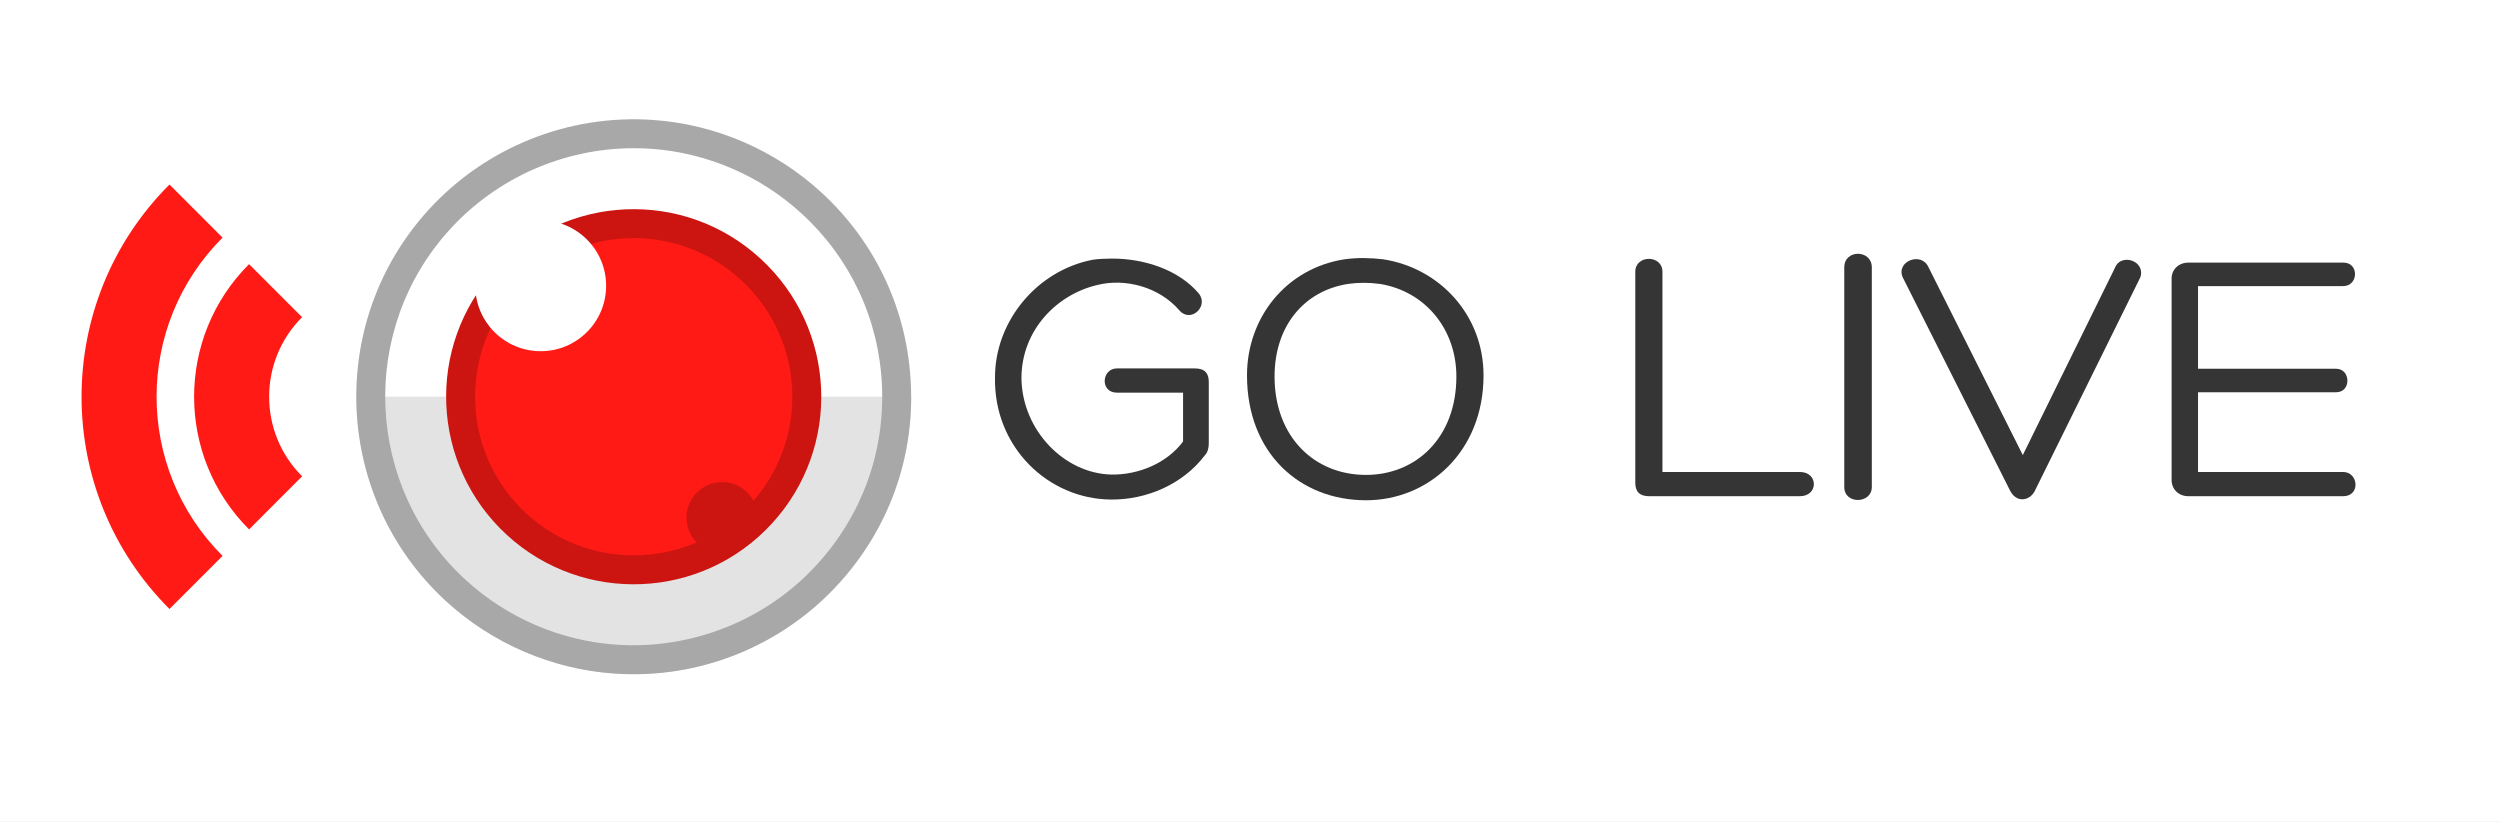
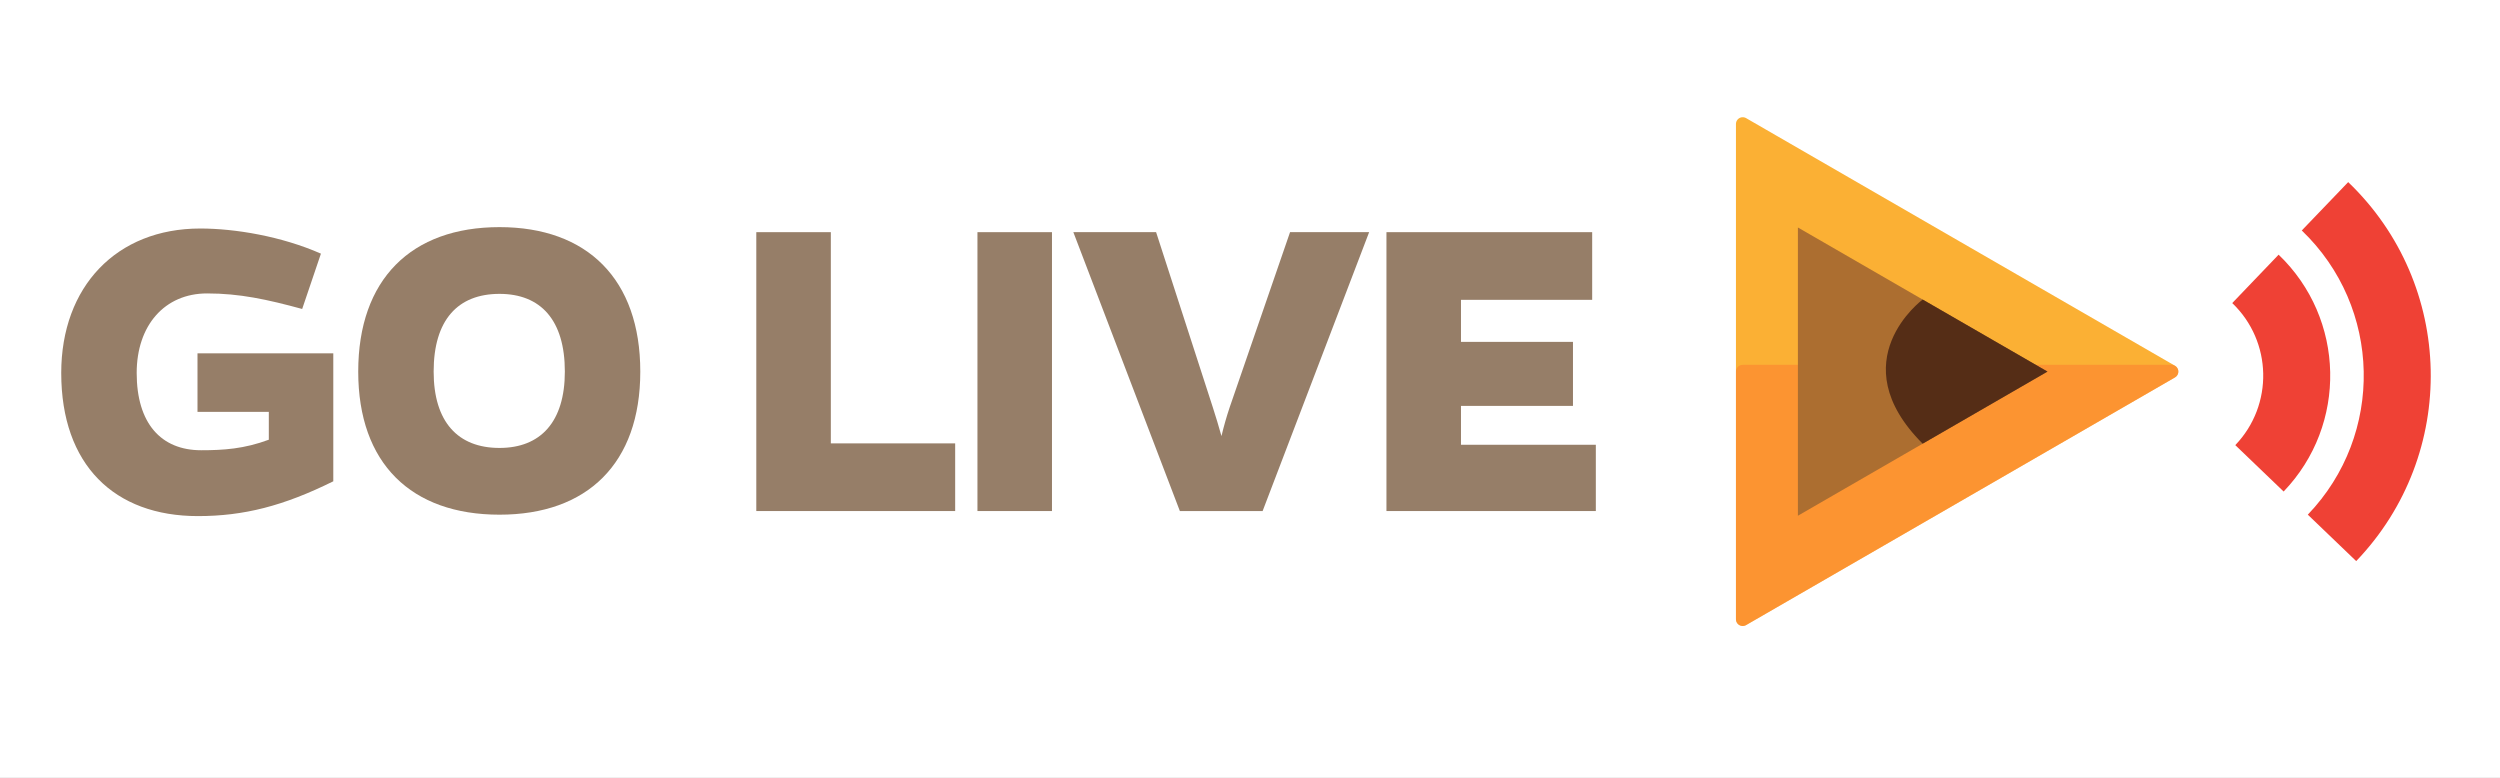
- <svg xmlns="http://www.w3.org/2000/svg" version="1.1" x="0px" y="0px" width="140px" height="46px" viewBox="0 0 140 46" enable-background="new 0 0 140 46" xml:space="preserve">
-   <g id="up">
-     <rect fill="#FFFFFF" width="140" height="46" />
-     <g>
-       <path fill="#FFFFFF" d="M35.498,36.947c-0.347,0-0.698-0.014-1.048-0.036c-3.309-0.229-6.477-1.599-8.923-3.841    c-5.983-5.49-6.387-14.824-0.899-20.807c3.019-3.291,7.397-5.053,11.89-4.738c3.312,0.23,6.479,1.596,8.926,3.844    c2.896,2.654,4.59,6.284,4.758,10.215c0.172,3.932-1.203,7.695-3.869,10.596C43.555,35.208,39.605,36.947,35.498,36.947z" />
-       <path opacity="0.75" fill="#D9D9D9" enable-background="new    " d="M51.031,22.212c0,8.577-6.955,15.529-15.532,15.529    s-15.53-6.952-15.53-15.529H51.031z" />
-       <path fill="#FF1A15" stroke="#CC1511" stroke-width="1.621" stroke-miterlimit="10" d="M42.035,15.077    c3.951,3.617,4.217,9.75,0.592,13.696c-3.613,3.939-9.748,4.207-13.694,0.586c-3.942-3.619-4.208-9.75-0.591-13.693    C31.964,11.718,38.096,11.456,42.035,15.077z" />
-       <circle fill="#FFFFFF" cx="30.279" cy="16.004" r="3.664" />
-       <circle fill="#CC1511" cx="40.436" cy="28.988" r="1.992" />
-       <path fill="#A8A8A8" d="M35.498,37.758c-0.365,0-0.734-0.014-1.102-0.037c-3.488-0.244-6.832-1.683-9.417-4.053    c-6.312-5.793-6.738-15.641-0.948-21.952c3.181-3.466,7.806-5.33,12.543-4.999c3.49,0.243,6.836,1.683,9.417,4.055    c3.059,2.803,4.841,6.631,5.018,10.777c0.183,4.146-1.269,8.117-4.082,11.178C43.998,35.924,39.832,37.758,35.498,37.758z     M35.489,8.3c-3.893,0-7.634,1.645-10.264,4.512c-5.185,5.652-4.805,14.473,0.85,19.661c2.315,2.123,5.31,3.412,8.432,3.629    c4.22,0.289,8.38-1.362,11.226-4.471c2.521-2.742,3.819-6.299,3.658-10.013c-0.158-3.714-1.756-7.142-4.494-9.653    c-2.312-2.125-5.309-3.415-8.436-3.633C36.136,8.311,35.812,8.3,35.489,8.3z" />
-     </g>
-     <g>
-       <path fill="#353535" d="M67.465,25.505c-1.214,1.604-3.25,2.489-5.245,2.469c-3.538-0.021-6.582-2.963-6.5-6.85    c0-3.127,2.345-5.986,5.492-6.582c0.309-0.042,0.699-0.062,1.069-0.062c1.79,0,3.703,0.617,4.834,1.934    c0.617,0.72-0.432,1.707-1.07,0.967c-1.152-1.337-3.065-1.81-4.607-1.419c-2.263,0.535-4.237,2.53-4.237,5.225    c0.042,2.9,2.386,5.327,5.04,5.389c1.522,0.021,3.106-0.638,4.011-1.852v-2.735h-3.702c-0.967,0-0.864-1.358,0-1.358h4.36    c0.597,0,0.782,0.309,0.782,0.761v3.435C67.691,25.052,67.65,25.319,67.465,25.505z" />
-       <path fill="#353535" d="M69.832,21.021c0-3.229,2.18-5.986,5.451-6.5c0.76-0.103,1.459-0.082,2.18,0    c3.168,0.494,5.615,3.126,5.615,6.5c0,4.278-3.086,6.994-6.582,6.994C72.793,28.015,69.832,25.381,69.832,21.021z M71.375,21.083    c0,3.374,2.221,5.512,5.121,5.512c2.777,0,5.061-2.057,5.061-5.512c0-2.653-1.748-4.772-4.279-5.183    c-0.617-0.083-1.213-0.083-1.789,0C73,16.29,71.375,18.285,71.375,21.083z" />
-       <path fill="#353535" d="M92.357,27.788c-0.557,0-0.781-0.268-0.781-0.761V15.221c0-0.967,1.521-0.967,1.521,0v11.21h7.693    c1.049,0,1.049,1.357,0,1.357H92.357z" />
-       <path fill="#353535" d="M103.279,14.974c0-1.028,1.543-1.008,1.543,0v12.3c0,0.946-1.543,0.987-1.543,0V14.974z" />
-       <path fill="#353535" d="M106.551,15.529c-0.391-0.885,1.029-1.46,1.439-0.576l5.287,10.531l5.162-10.49    c0.33-0.843,1.729-0.391,1.42,0.535l-5.924,11.991c-0.289,0.535-1.029,0.658-1.379-0.062L106.551,15.529z" />
-       <path fill="#353535" d="M123.09,26.431h8.125c0.863,0,0.986,1.357,0,1.357h-8.66c-0.576,0-0.945-0.411-0.945-0.905V15.591    c0-0.473,0.369-0.885,0.945-0.885h8.68c0.885,0,0.844,1.316-0.02,1.316h-8.125v4.628h7.734c0.822,0,0.863,1.316,0,1.316h-7.734    V26.431z" />
-     </g>
-   </g>
-   <g id="hover">
-     <g>
+ <svg xmlns="http://www.w3.org/2000/svg" version="1.1" id="Layer_1" x="0px" y="0px" width="148px" height="46px" viewBox="-36.5 0 148 46" enable-background="new -36.5 0 148 46" xml:space="preserve">
+   <rect x="-36.833" fill="#FFFFFF" width="148.333" height="46" />
+   <g id="hover" display="none">
+     <g display="inline">
      <path fill="#FF1A15" d="M12.463,13.307L9.49,10.333c-6.564,6.566-6.564,17.208,0.001,23.771l2.973-2.973    C7.538,26.212,7.537,18.229,12.463,13.307z" />
-       <path fill="#FF1A15" d="M16.917,17.762l-2.97-2.971c-4.103,4.103-4.104,10.752,0.001,14.856l2.971-2.973    C14.457,24.214,14.456,20.223,16.917,17.762z" />
+       <path fill="#FF1A15" d="M16.917,17.762l-2.97-2.971c-4.103,4.103-4.104,10.752,0.001,14.855l2.971-2.973    C14.457,24.214,14.456,20.223,16.917,17.762z" />
    </g>
  </g>
  <g id="on_air" display="none">
    <g display="inline">
      <path fill="#FFFFFF" d="M35.498,36.947c-0.347,0-0.698-0.014-1.048-0.036c-3.309-0.229-6.477-1.599-8.923-3.841    c-5.983-5.49-6.387-14.824-0.899-20.807c3.019-3.291,7.397-5.053,11.89-4.738c3.312,0.23,6.479,1.596,8.926,3.844    c2.896,2.654,4.59,6.284,4.758,10.215c0.172,3.932-1.203,7.695-3.869,10.596C43.555,35.208,39.605,36.947,35.498,36.947z" />
      <path opacity="0.75" fill="#D9D9D9" enable-background="new    " d="M51.031,22.212c0,8.577-6.955,15.529-15.532,15.529    s-15.53-6.952-15.53-15.529H51.031z" />
-       <path fill="#FF1A15" stroke="#CC1511" stroke-width="1.621" stroke-miterlimit="10" d="M42.035,15.077    c3.951,3.617,4.217,9.75,0.592,13.696c-3.613,3.939-9.748,4.207-13.694,0.586c-3.942-3.619-4.208-9.75-0.591-13.693    C31.964,11.718,38.096,11.456,42.035,15.077z" />
+       <path fill="#FF1A15" stroke="#CC1511" stroke-width="1.621" stroke-miterlimit="10" d="M42.035,15.077    c3.951,3.617,4.217,9.75,0.592,13.696c-3.613,3.938-9.748,4.207-13.694,0.586c-3.942-3.619-4.208-9.75-0.591-13.693    C31.964,11.718,38.096,11.456,42.035,15.077z" />
      <circle fill="#FFFFFF" cx="30.279" cy="16.004" r="3.664" />
      <circle fill="#CC1511" cx="40.436" cy="28.988" r="1.992" />
-       <path fill="#A8A8A8" d="M35.498,37.758c-0.365,0-0.734-0.014-1.102-0.037c-3.488-0.244-6.832-1.683-9.417-4.053    c-6.312-5.793-6.738-15.641-0.948-21.952c3.181-3.466,7.806-5.33,12.543-4.999c3.49,0.243,6.836,1.683,9.417,4.055    c3.059,2.803,4.841,6.631,5.018,10.777c0.183,4.146-1.269,8.117-4.082,11.178C43.998,35.924,39.832,37.758,35.498,37.758z     M35.489,8.3c-3.893,0-7.634,1.645-10.264,4.512c-5.185,5.652-4.805,14.473,0.85,19.661c2.315,2.123,5.31,3.412,8.432,3.629    c4.22,0.289,8.38-1.362,11.226-4.471c2.521-2.742,3.819-6.299,3.658-10.013c-0.158-3.714-1.756-7.142-4.494-9.653    c-2.312-2.125-5.309-3.415-8.436-3.633C36.136,8.311,35.812,8.3,35.489,8.3z" />
+       <path fill="#A8A8A8" d="M35.498,37.758c-0.365,0-0.734-0.014-1.102-0.037c-3.488-0.244-6.832-1.683-9.417-4.053    c-6.312-5.793-6.738-15.641-0.948-21.952c3.181-3.466,7.806-5.33,12.543-4.999c3.49,0.243,6.836,1.683,9.417,4.055    c3.059,2.803,4.841,6.631,5.018,10.777c0.183,4.146-1.269,8.117-4.082,11.178C43.998,35.924,39.832,37.758,35.498,37.758z     M35.489,8.3c-3.893,0-7.634,1.645-10.264,4.512c-5.185,5.652-4.805,14.473,0.85,19.661c2.315,2.123,5.31,3.412,8.432,3.629    c4.22,0.289,8.38-1.361,11.226-4.471c2.521-2.742,3.819-6.299,3.658-10.013c-0.158-3.714-1.756-7.142-4.494-9.653    c-2.312-2.125-5.309-3.415-8.436-3.633C36.136,8.311,35.812,8.3,35.489,8.3z" />
    </g>
    <g display="inline">
-       <path fill="#353535" d="M55.762,21.021c0-3.229,2.18-5.986,5.451-6.5c0.761-0.103,1.46-0.082,2.18,0    c3.167,0.494,5.615,3.126,5.615,6.5c0,4.278-3.085,6.994-6.582,6.994C58.724,28.015,55.762,25.381,55.762,21.021z M57.304,21.083    c0,3.374,2.222,5.512,5.122,5.512c2.777,0,5.06-2.057,5.06-5.512c0-2.653-1.749-4.772-4.278-5.183    c-0.617-0.083-1.214-0.083-1.79,0C58.929,16.29,57.304,18.285,57.304,21.083z" />
-       <path fill="#353535" d="M81.166,15.2c0-0.864,1.562-0.905,1.562,0v11.807c0,1.028-1.42,1.131-1.852,0.411l-7.691-10.305    l0.164,2.838v7.261c0,1.008-1.564,1.028-1.564,0V15.426c0-1.028,1.152-1.193,1.666-0.432l7.92,10.593l-0.205-3.105V15.2z" />
-       <path fill="#353535" d="M93.221,24.332l-1.666,3.25c-0.371,0.762-1.729,0.227-1.357-0.597l6.211-12.238    c0.123-0.268,0.412-0.391,0.68-0.391s0.514,0.124,0.658,0.391l6.191,12.176c0.533,0.885-0.988,1.399-1.379,0.597l-1.604-3.188    H93.221z M97.088,16.558l-3.25,6.479h6.479L97.088,16.558z" />
-       <path fill="#353535" d="M105.912,14.974c0-1.028,1.543-1.008,1.543,0v12.3c0,0.946-1.543,0.987-1.543,0V14.974z" />
-       <path fill="#353535" d="M112.084,23.201v3.99c0,0.946-1.502,0.946-1.502,0.021V15.406c0-0.432,0.309-0.72,0.762-0.72h4.875    c3.559,0,5.367,2.016,5.367,4.422c0,2.078-1.131,3.579-3.66,4.011l3.332,3.6c0.781,0.781-0.35,1.687-1.029,0.987l-4.154-4.505    H112.084z M112.084,21.905h4.154c2.695,0,3.867-1.254,3.826-2.797c-0.021-1.687-1.439-3.044-3.826-3.044h-4.154V21.905z" />
+       <path fill="#353535" d="M55.762,21.021c0-3.229,2.18-5.986,5.451-6.5c0.761-0.103,1.46-0.082,2.18,0    c3.167,0.494,5.615,3.126,5.615,6.5c0,4.278-3.085,6.995-6.582,6.995C58.724,28.016,55.762,25.381,55.762,21.021z M57.304,21.083    c0,3.374,2.222,5.513,5.122,5.513c2.777,0,5.06-2.058,5.06-5.513c0-2.653-1.749-4.772-4.278-5.183    c-0.617-0.083-1.214-0.083-1.79,0C58.929,16.29,57.304,18.285,57.304,21.083z" />
+       <path fill="#353535" d="M81.166,15.2c0-0.864,1.562-0.905,1.562,0v11.807c0,1.028-1.42,1.132-1.853,0.411l-7.69-10.305    l0.164,2.838v7.261c0,1.009-1.564,1.028-1.564,0V15.426c0-1.028,1.152-1.193,1.666-0.432l7.92,10.593l-0.205-3.105V15.2    L81.166,15.2z" />
+       <path fill="#353535" d="M93.221,24.332l-1.666,3.25c-0.371,0.762-1.729,0.227-1.356-0.598l6.211-12.237    c0.123-0.268,0.411-0.391,0.68-0.391s0.515,0.124,0.658,0.391l6.19,12.176c0.533,0.886-0.987,1.399-1.379,0.597l-1.604-3.188    H93.221z M97.088,16.558l-3.25,6.479h6.479L97.088,16.558z" />
+       <path fill="#353535" d="M105.912,14.974c0-1.028,1.543-1.008,1.543,0v12.299c0,0.947-1.543,0.987-1.543,0V14.974z" />
+       <path fill="#353535" d="M112.084,23.201v3.99c0,0.945-1.502,0.945-1.502,0.021V15.406c0-0.432,0.309-0.72,0.762-0.72h4.875    c3.559,0,5.367,2.016,5.367,4.422c0,2.078-1.131,3.579-3.66,4.011l3.332,3.6c0.781,0.781-0.35,1.688-1.029,0.987l-4.153-4.505    H112.084z M112.084,21.905h4.154c2.695,0,3.867-1.254,3.826-2.797c-0.021-1.687-1.439-3.044-3.826-3.044h-4.154V21.905z" />
    </g>
    <g display="inline">
      <path fill="#FF1A15" d="M12.463,13.307L9.49,10.333c-6.564,6.566-6.564,17.208,0.001,23.771l2.973-2.973    C7.538,26.212,7.537,18.229,12.463,13.307z" />
-       <path fill="#FF1A15" d="M16.917,17.762l-2.97-2.971c-4.103,4.103-4.104,10.752,0.001,14.856l2.971-2.973    C14.457,24.214,14.456,20.223,16.917,17.762z" />
+       <path fill="#FF1A15" d="M16.917,17.762l-2.97-2.971c-4.103,4.103-4.104,10.752,0.001,14.855l2.971-2.973    C14.457,24.214,14.456,20.223,16.917,17.762z" />
+     </g>
+   </g>
+   <g>
+     <polygon fill="#FBB034" stroke="#FBB034" stroke-width="0.8" stroke-linecap="round" stroke-linejoin="round" stroke-miterlimit="10" points="   92.058,21.998 79.362,29.329 66.668,36.659 66.668,21.998 66.668,7.339 79.362,14.669  " />
+     <polygon opacity="0.5" fill="#FD772E" stroke="#FD772E" stroke-width="0.8" stroke-linecap="round" stroke-linejoin="round" stroke-miterlimit="10" points="   92.058,21.998 79.362,29.329 66.668,36.659 66.668,21.998  " />
+     <g>
+       <polygon fill="#AC6E30" points="84.711,21.998 77.322,26.266 69.936,30.531 69.936,21.998 69.936,13.467 77.322,17.733   " />
+     </g>
+     <path fill="#552D16" d="M77.322,17.733c0,0-4.904,3.627,0,8.533l7.389-4.268L77.322,17.733z" />
+   </g>
+   <g>
+     <path fill="#967E68" d="M1.405,21.998c0,5.44-3.139,8.471-8.335,8.471c-5.224,0-8.363-3.031-8.363-8.471   c0-5.467,3.14-8.552,8.363-8.552C-1.734,13.445,1.405,16.53,1.405,21.998z M-3.061,21.998c0-3.058-1.435-4.601-3.87-4.601   c-2.463,0-3.897,1.543-3.897,4.601c0,2.977,1.434,4.52,3.897,4.52C-4.495,26.518-3.061,24.975-3.061,21.998z" />
+     <path fill="#967E68" d="M-16.771,28.494c-2.95,1.461-5.305,2.059-8.012,2.059c-4.953,0-8.092-3.033-8.092-8.472   c0-5.116,3.275-8.553,8.228-8.553c2.057,0,4.818,0.46,7.146,1.488l-1.11,3.275c-2.084-0.568-3.708-0.92-5.629-0.92   c-2.517,0-4.168,1.894-4.168,4.709c0,2.976,1.435,4.574,3.816,4.574c1.326,0,2.544-0.08,4.006-0.623v-1.65h-4.222v-3.465h8.039   V28.494z" />
+   </g>
+   <g>
+     <path fill="#967E68" d="M45.578,30.254v-16.51h12.179v4.006H49.99v2.489h6.63v3.79h-6.63v2.301h7.983v3.924H45.578z" />
+     <path fill="#967E68" d="M21.365,30.254v-16.51h4.412v16.51H21.365z" />
+     <path fill="#967E68" d="M8.273,30.254v-16.51h4.412v12.504h7.361v4.006H8.273z" />
+     <path fill="#967E68" d="M33.348,30.254l-6.306-16.51h4.899l3.356,10.366c0.189,0.569,0.351,1.137,0.514,1.706   c0.135-0.569,0.297-1.137,0.487-1.706l3.573-10.366h4.682l-6.306,16.51H33.348z" />
+   </g>
+   <g id="hover_1_">
+     <g>
+       <path fill="#EF4135" d="M100.122,30.468l2.865,2.749c6.065-6.329,5.854-16.372-0.474-22.436l-2.748,2.864    C104.514,18.191,104.674,25.724,100.122,30.468z" />
+       <path fill="#EF4135" d="M95.829,26.352l2.862,2.746c3.791-3.954,3.659-10.23-0.297-14.021l-2.745,2.865    C98.023,20.214,98.103,23.98,95.829,26.352z" />
    </g>
  </g>
</svg>
